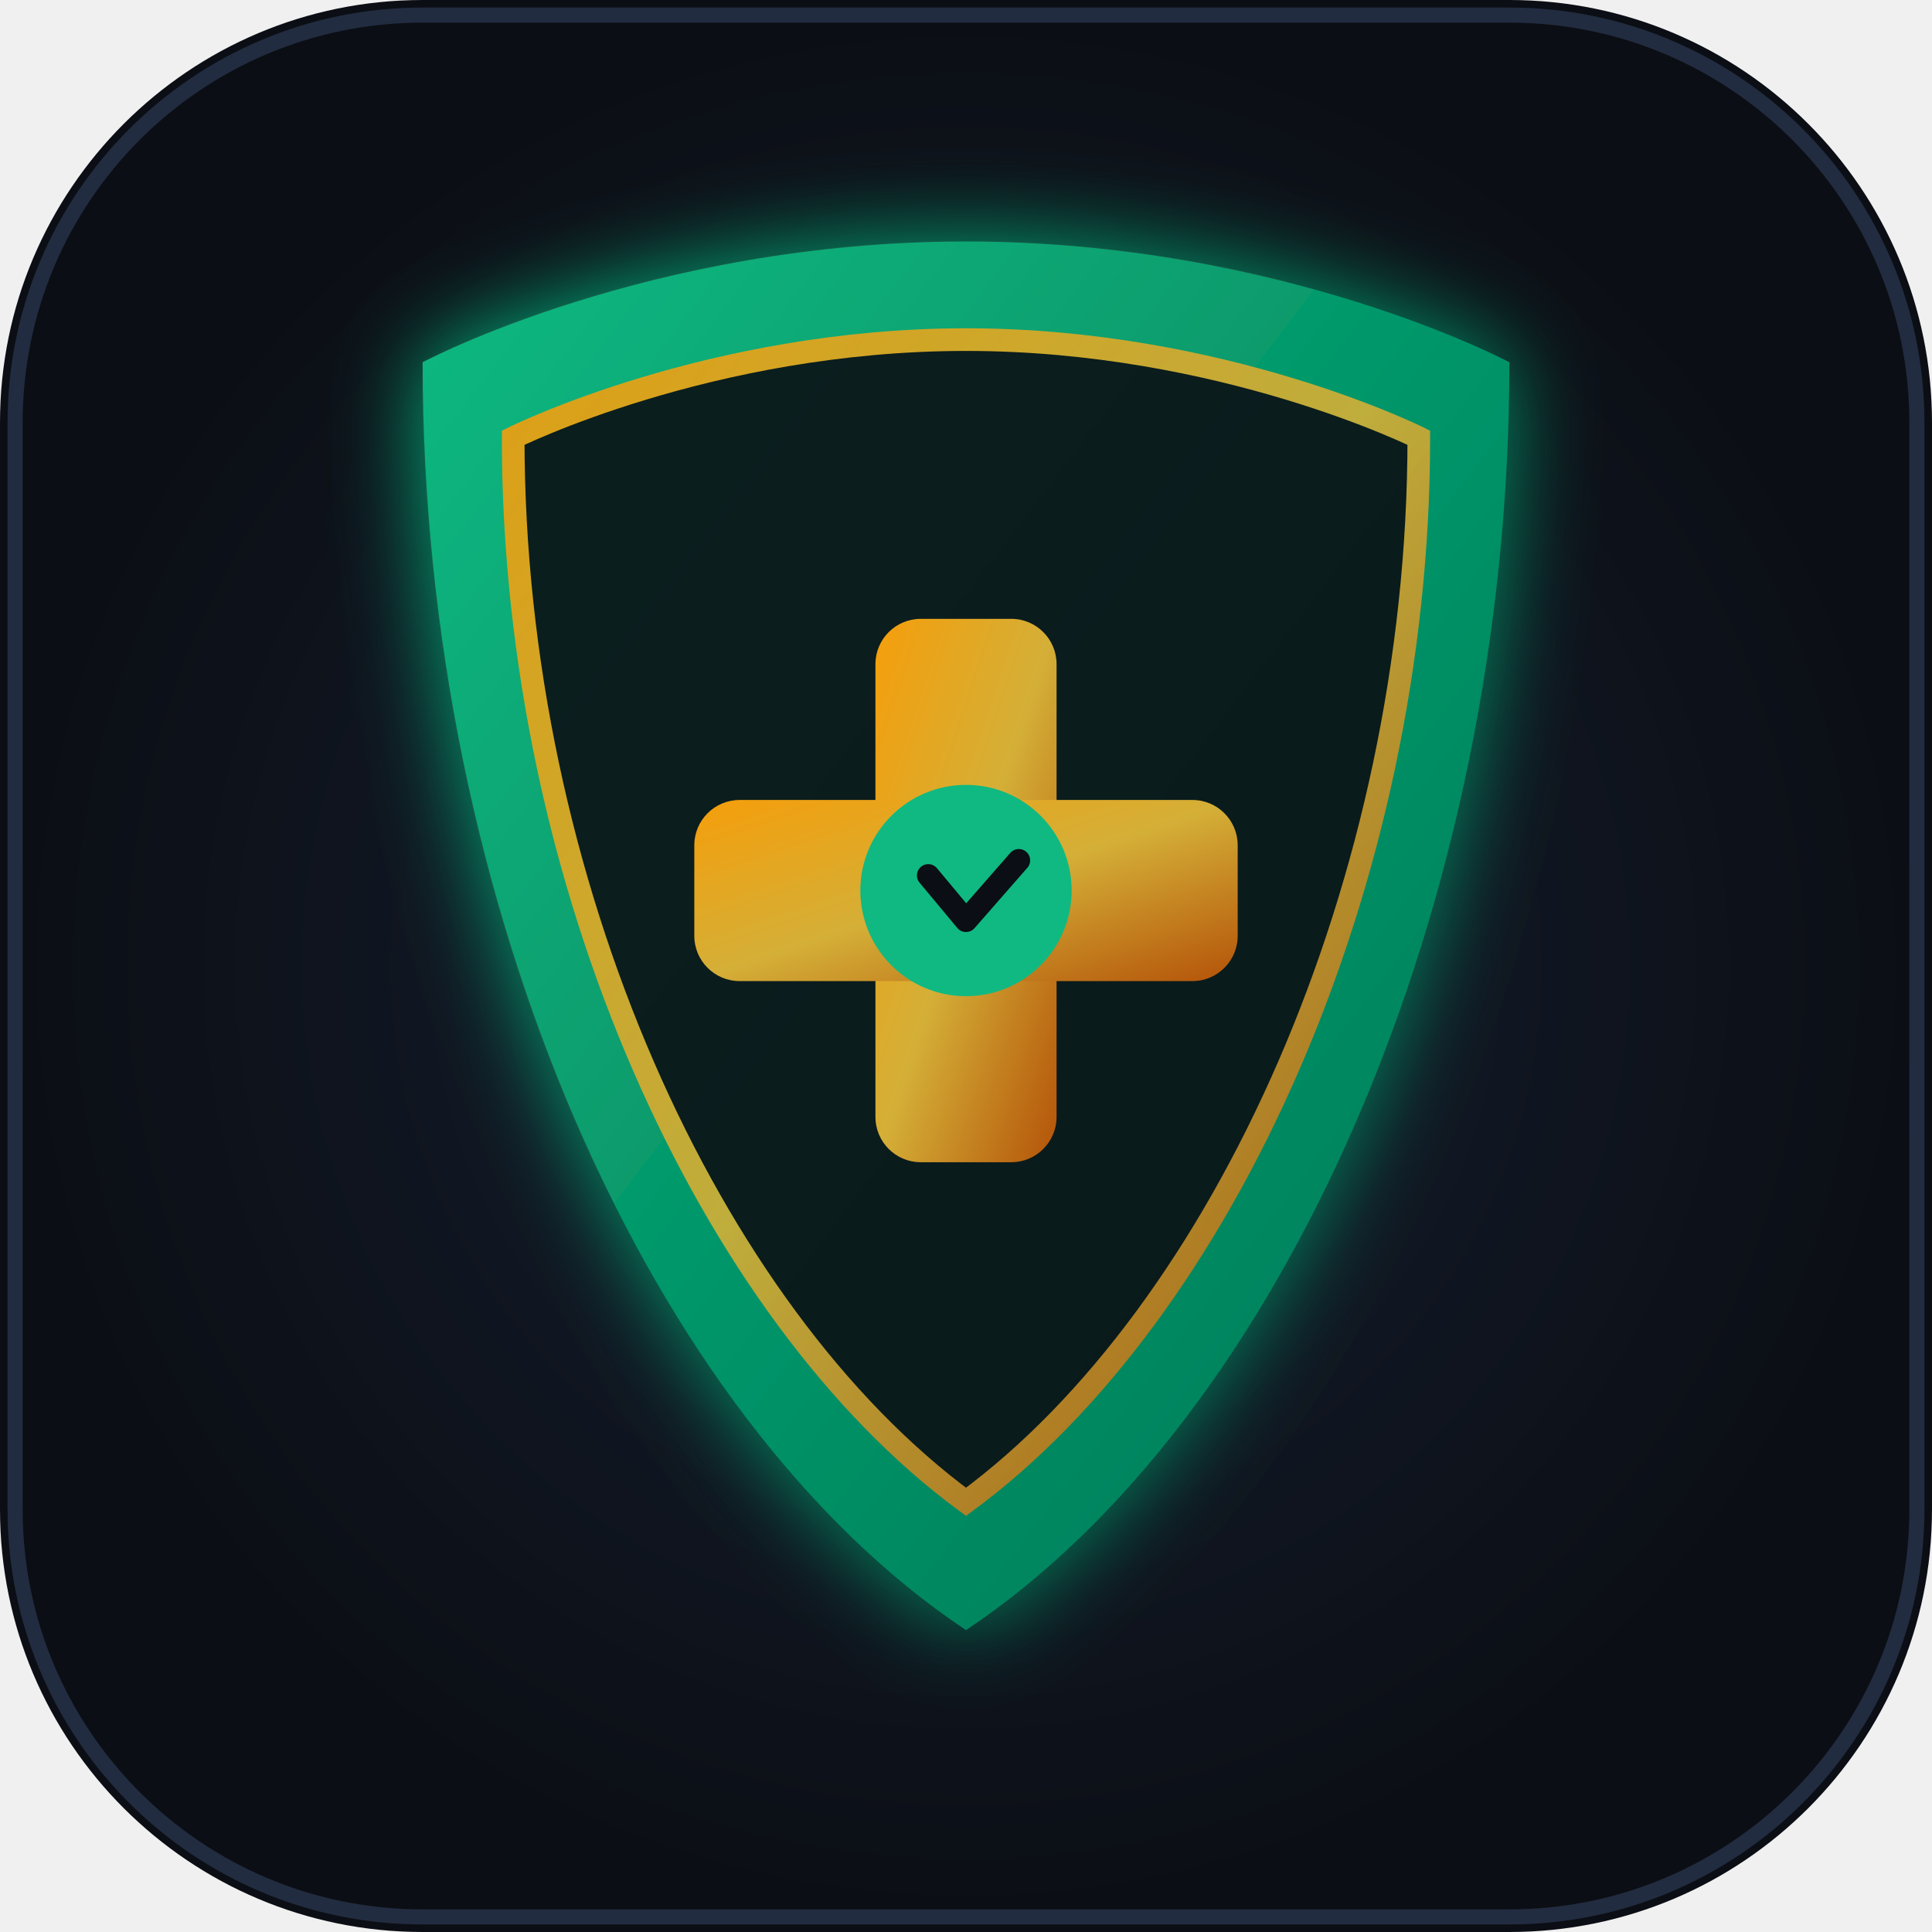
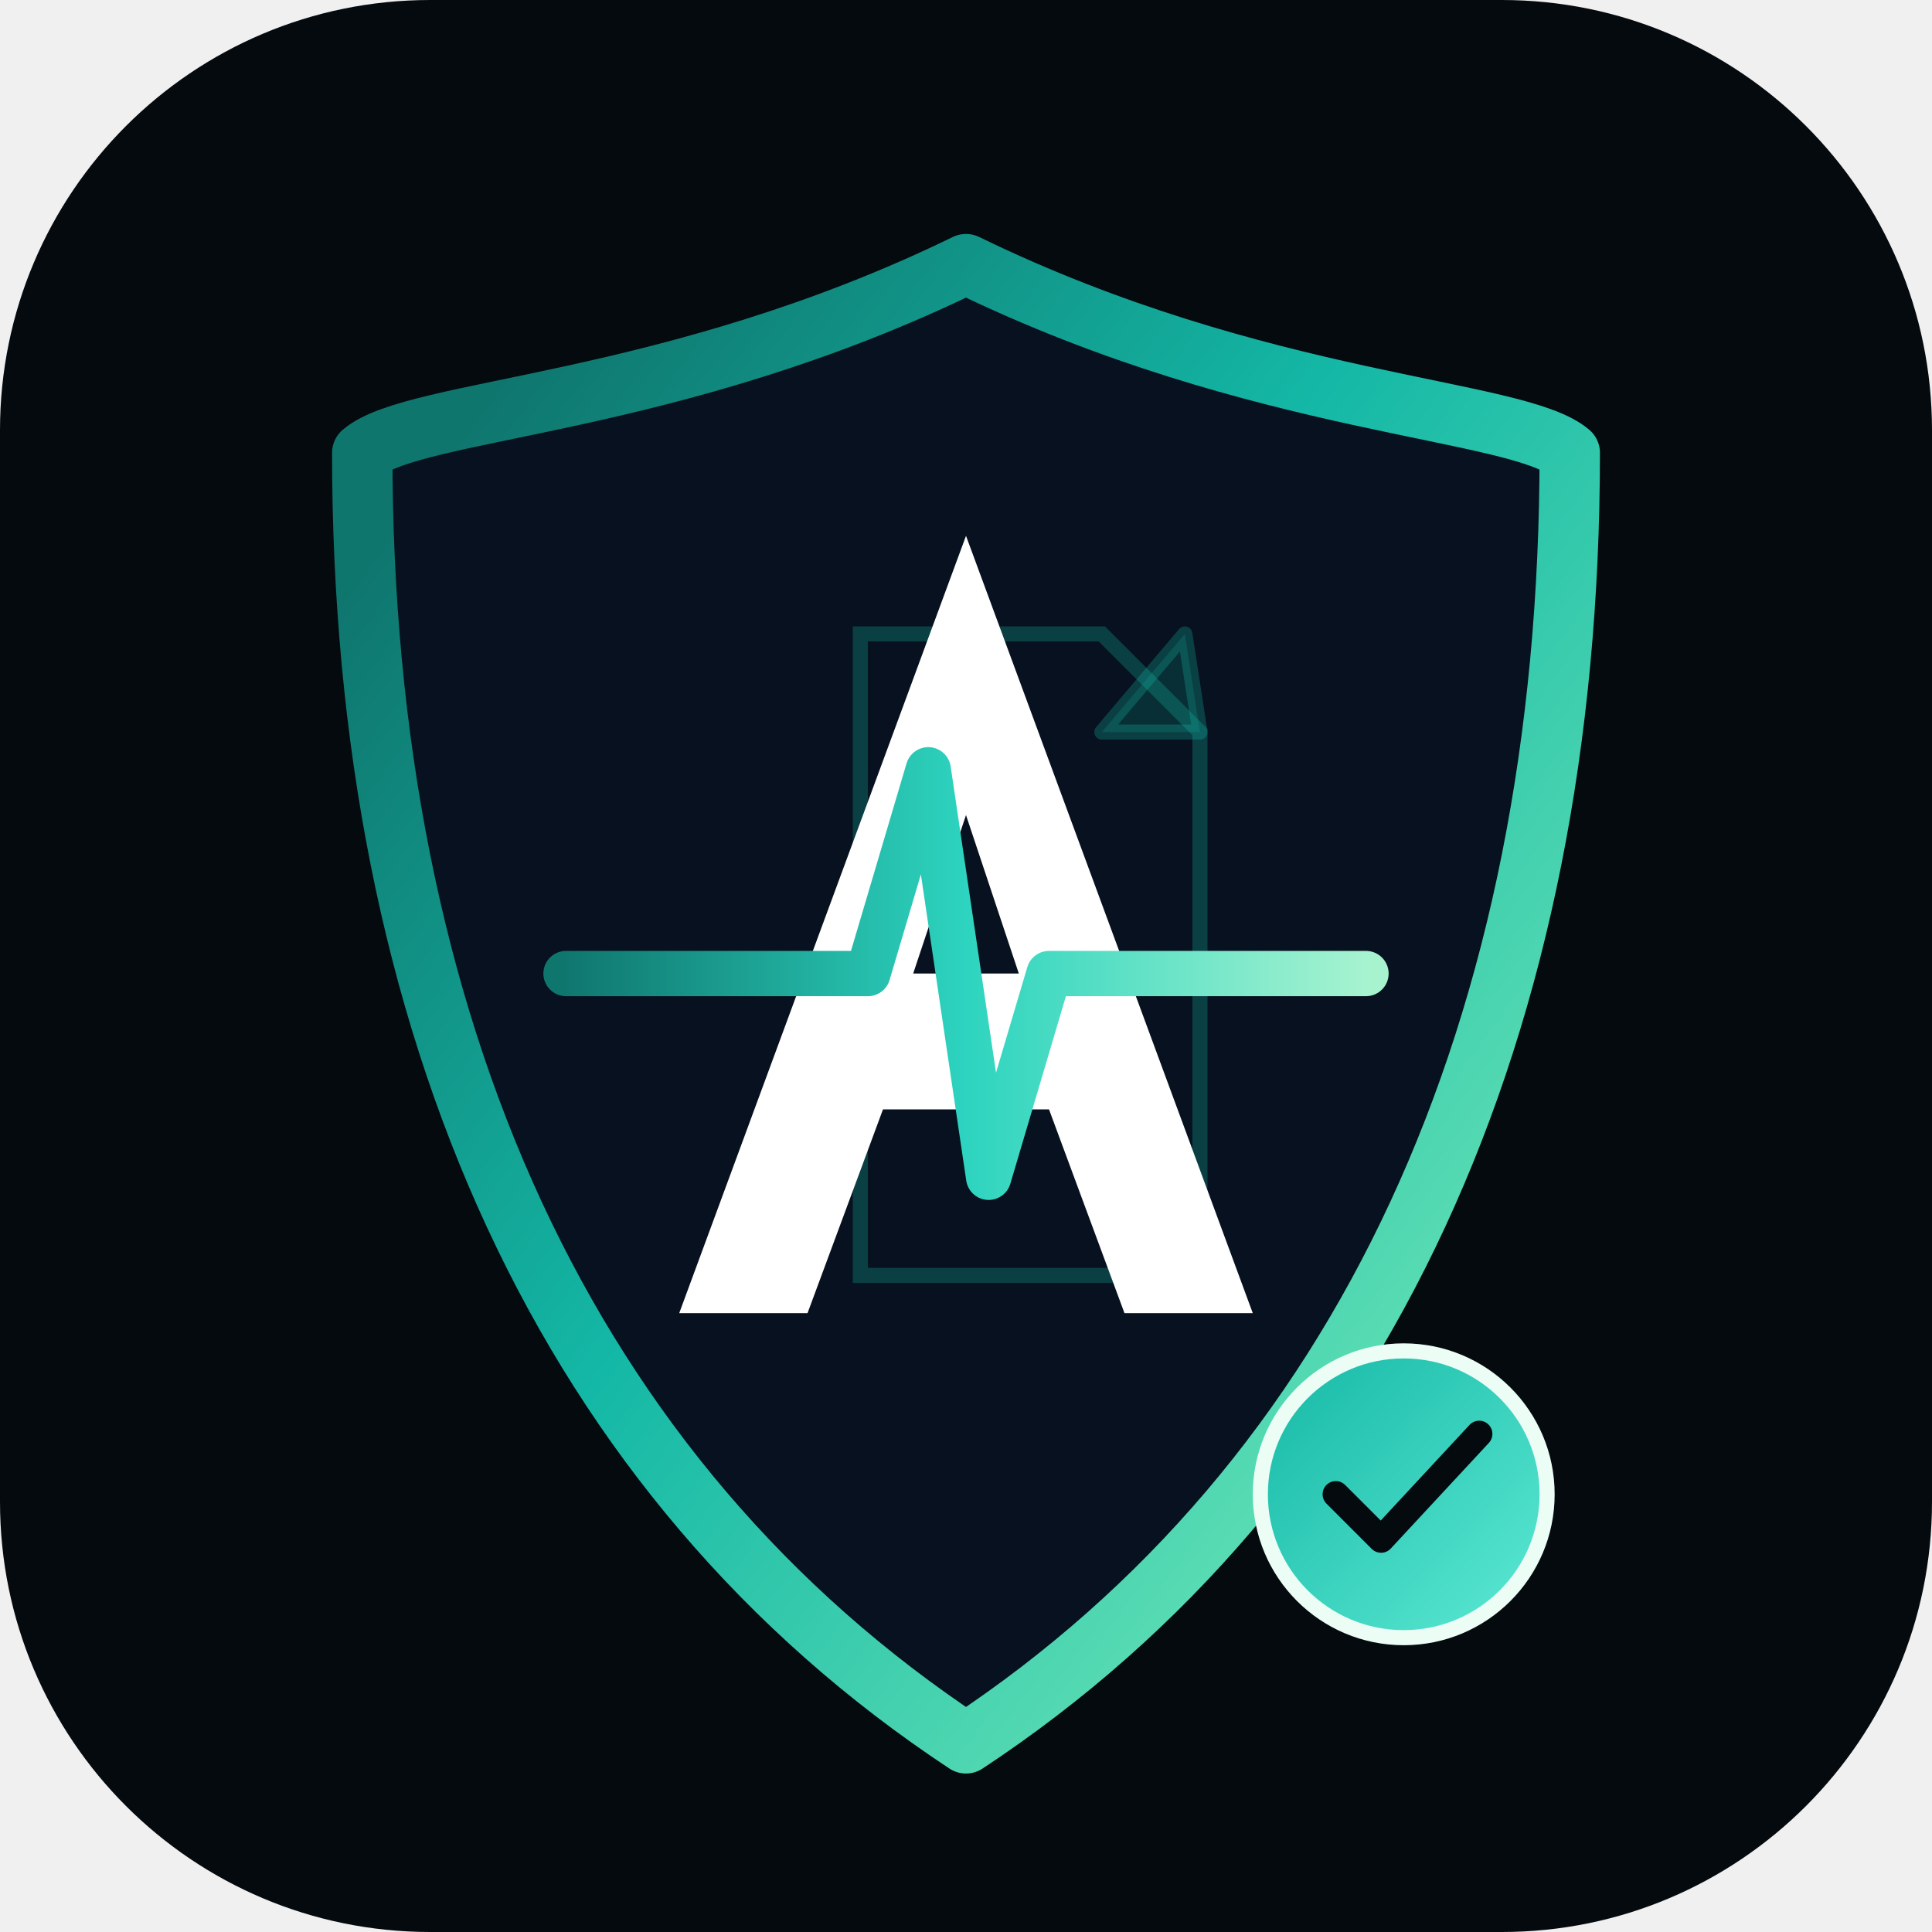
- <svg xmlns="http://www.w3.org/2000/svg" viewBox="0 0 512 512" width="512" height="512">
+ <svg xmlns="http://www.w3.org/2000/svg" viewBox="0 0 512 512" width="512" height="512" role="img" aria-label="Asset Doctor">
  <defs>
-     <radialGradient id="bgGrad" cx="50%" cy="50%" r="50%">
-       <stop offset="0%" stop-color="#162032" />
-       <stop offset="100%" stop-color="#0B0E14" />
-     </radialGradient>
-     <linearGradient id="shieldGrad" x1="0%" y1="0%" x2="100%" y2="100%">
-       <stop offset="0%" stop-color="#10B981" />
-       <stop offset="50%" stop-color="#059669" />
-       <stop offset="100%" stop-color="#047857" />
+     <linearGradient id="adTealMint" x1="8%" y1="12%" x2="92%" y2="88%">
+       <stop offset="0%" stop-color="#0F766E" />
+       <stop offset="45%" stop-color="#14B8A6" />
+       <stop offset="100%" stop-color="#6EE7B7" />
    </linearGradient>
-     <linearGradient id="goldGrad" x1="0%" y1="0%" x2="100%" y2="100%">
-       <stop offset="0%" stop-color="#F59E0B" />
-       <stop offset="50%" stop-color="#D4AF37" />
-       <stop offset="100%" stop-color="#B45309" />
+     <linearGradient id="adEkg" x1="0%" y1="50%" x2="100%" y2="50%">
+       <stop offset="0%" stop-color="#0F766E" />
+       <stop offset="50%" stop-color="#2DD4BF" />
+       <stop offset="100%" stop-color="#A7F3D0" />
    </linearGradient>
-     <filter id="glow" x="-20%" y="-20%" width="140%" height="140%">
-       <feGaussianBlur stdDeviation="12" result="blur" />
-       <feComposite in="SourceGraphic" in2="blur" operator="over" />
-     </filter>
+     <linearGradient id="adBadge" x1="0%" y1="0%" x2="100%" y2="100%">
+       <stop offset="0%" stop-color="#14B8A6" />
+       <stop offset="100%" stop-color="#5EEAD4" />
+     </linearGradient>
  </defs>
-   <rect width="512" height="512" rx="112" fill="url(#bgGrad)" />
-   <rect width="504" height="504" x="4" y="4" rx="108" fill="none" stroke="#222C40" stroke-width="4" />
-   <path d="M256 64 C340 64, 400 96, 400 96 C400 240, 340 376, 256 432 C172 376, 112 240, 112 96 C112 96, 172 64, 256 64 Z" fill="url(#shieldGrad)" filter="url(#glow)" />
-   <path d="M256 90 C324 90, 376 116, 376 116 C376 234, 324 348, 256 398 C188 348, 136 234, 136 116 C136 116, 188 90, 256 90 Z" fill="#0B0E14" opacity="0.9" stroke="url(#goldGrad)" stroke-width="6" />
-   <g transform="translate(256, 236)">
-     <rect x="-24" y="-72" width="48" height="144" rx="12" fill="url(#goldGrad)" />
-     <rect x="-72" y="-24" width="144" height="48" rx="12" fill="url(#goldGrad)" />
-     <circle cx="0" cy="0" r="28" fill="#10B981" />
-     <path d="M-10 -4 L0 8 L14 -8" fill="none" stroke="#0B0E14" stroke-width="6" stroke-linecap="round" stroke-linejoin="round" />
-   </g>
+   <rect width="512" height="512" rx="114" fill="#050A0F" />
+   <path d="M256 70 C334 108 402 108 416 120 C416 272 362 392 256 462 C150 392 96 272 96 120 C110 108 178 108 256 70 Z" fill="#07111F" stroke="url(#adTealMint)" stroke-width="16" stroke-linejoin="round" />
+   <path d="M228 168 H292 L318 194 V338 H228 Z" fill="none" stroke="#14B8A6" stroke-opacity="0.28" stroke-width="4" />
+   <path d="M314 168 L318 194 H292 Z" fill="#14B8A6" fill-opacity="0.18" stroke="#14B8A6" stroke-opacity="0.28" stroke-width="4" stroke-linejoin="round" />
+   <path d="M256 142 L332 348 H298 L278 294 H234 L214 348 H180 Z M242 258 H270 L256 216 Z" fill="#FFFFFF" />
+   <path d="M150 258 H214 L230 258 L246 204 L262 312 L278 258 L294 258 H362" fill="none" stroke="url(#adEkg)" stroke-width="12" stroke-linecap="round" stroke-linejoin="round" />
+   <circle cx="372" cy="396" r="38" fill="url(#adBadge)" />
+   <circle cx="372" cy="396" r="38" fill="none" stroke="#ECFDF5" stroke-width="4" />
+   <path d="M354 396 L366 408 L392 380" fill="none" stroke="#050A0F" stroke-width="7" stroke-linecap="round" stroke-linejoin="round" />
</svg>
